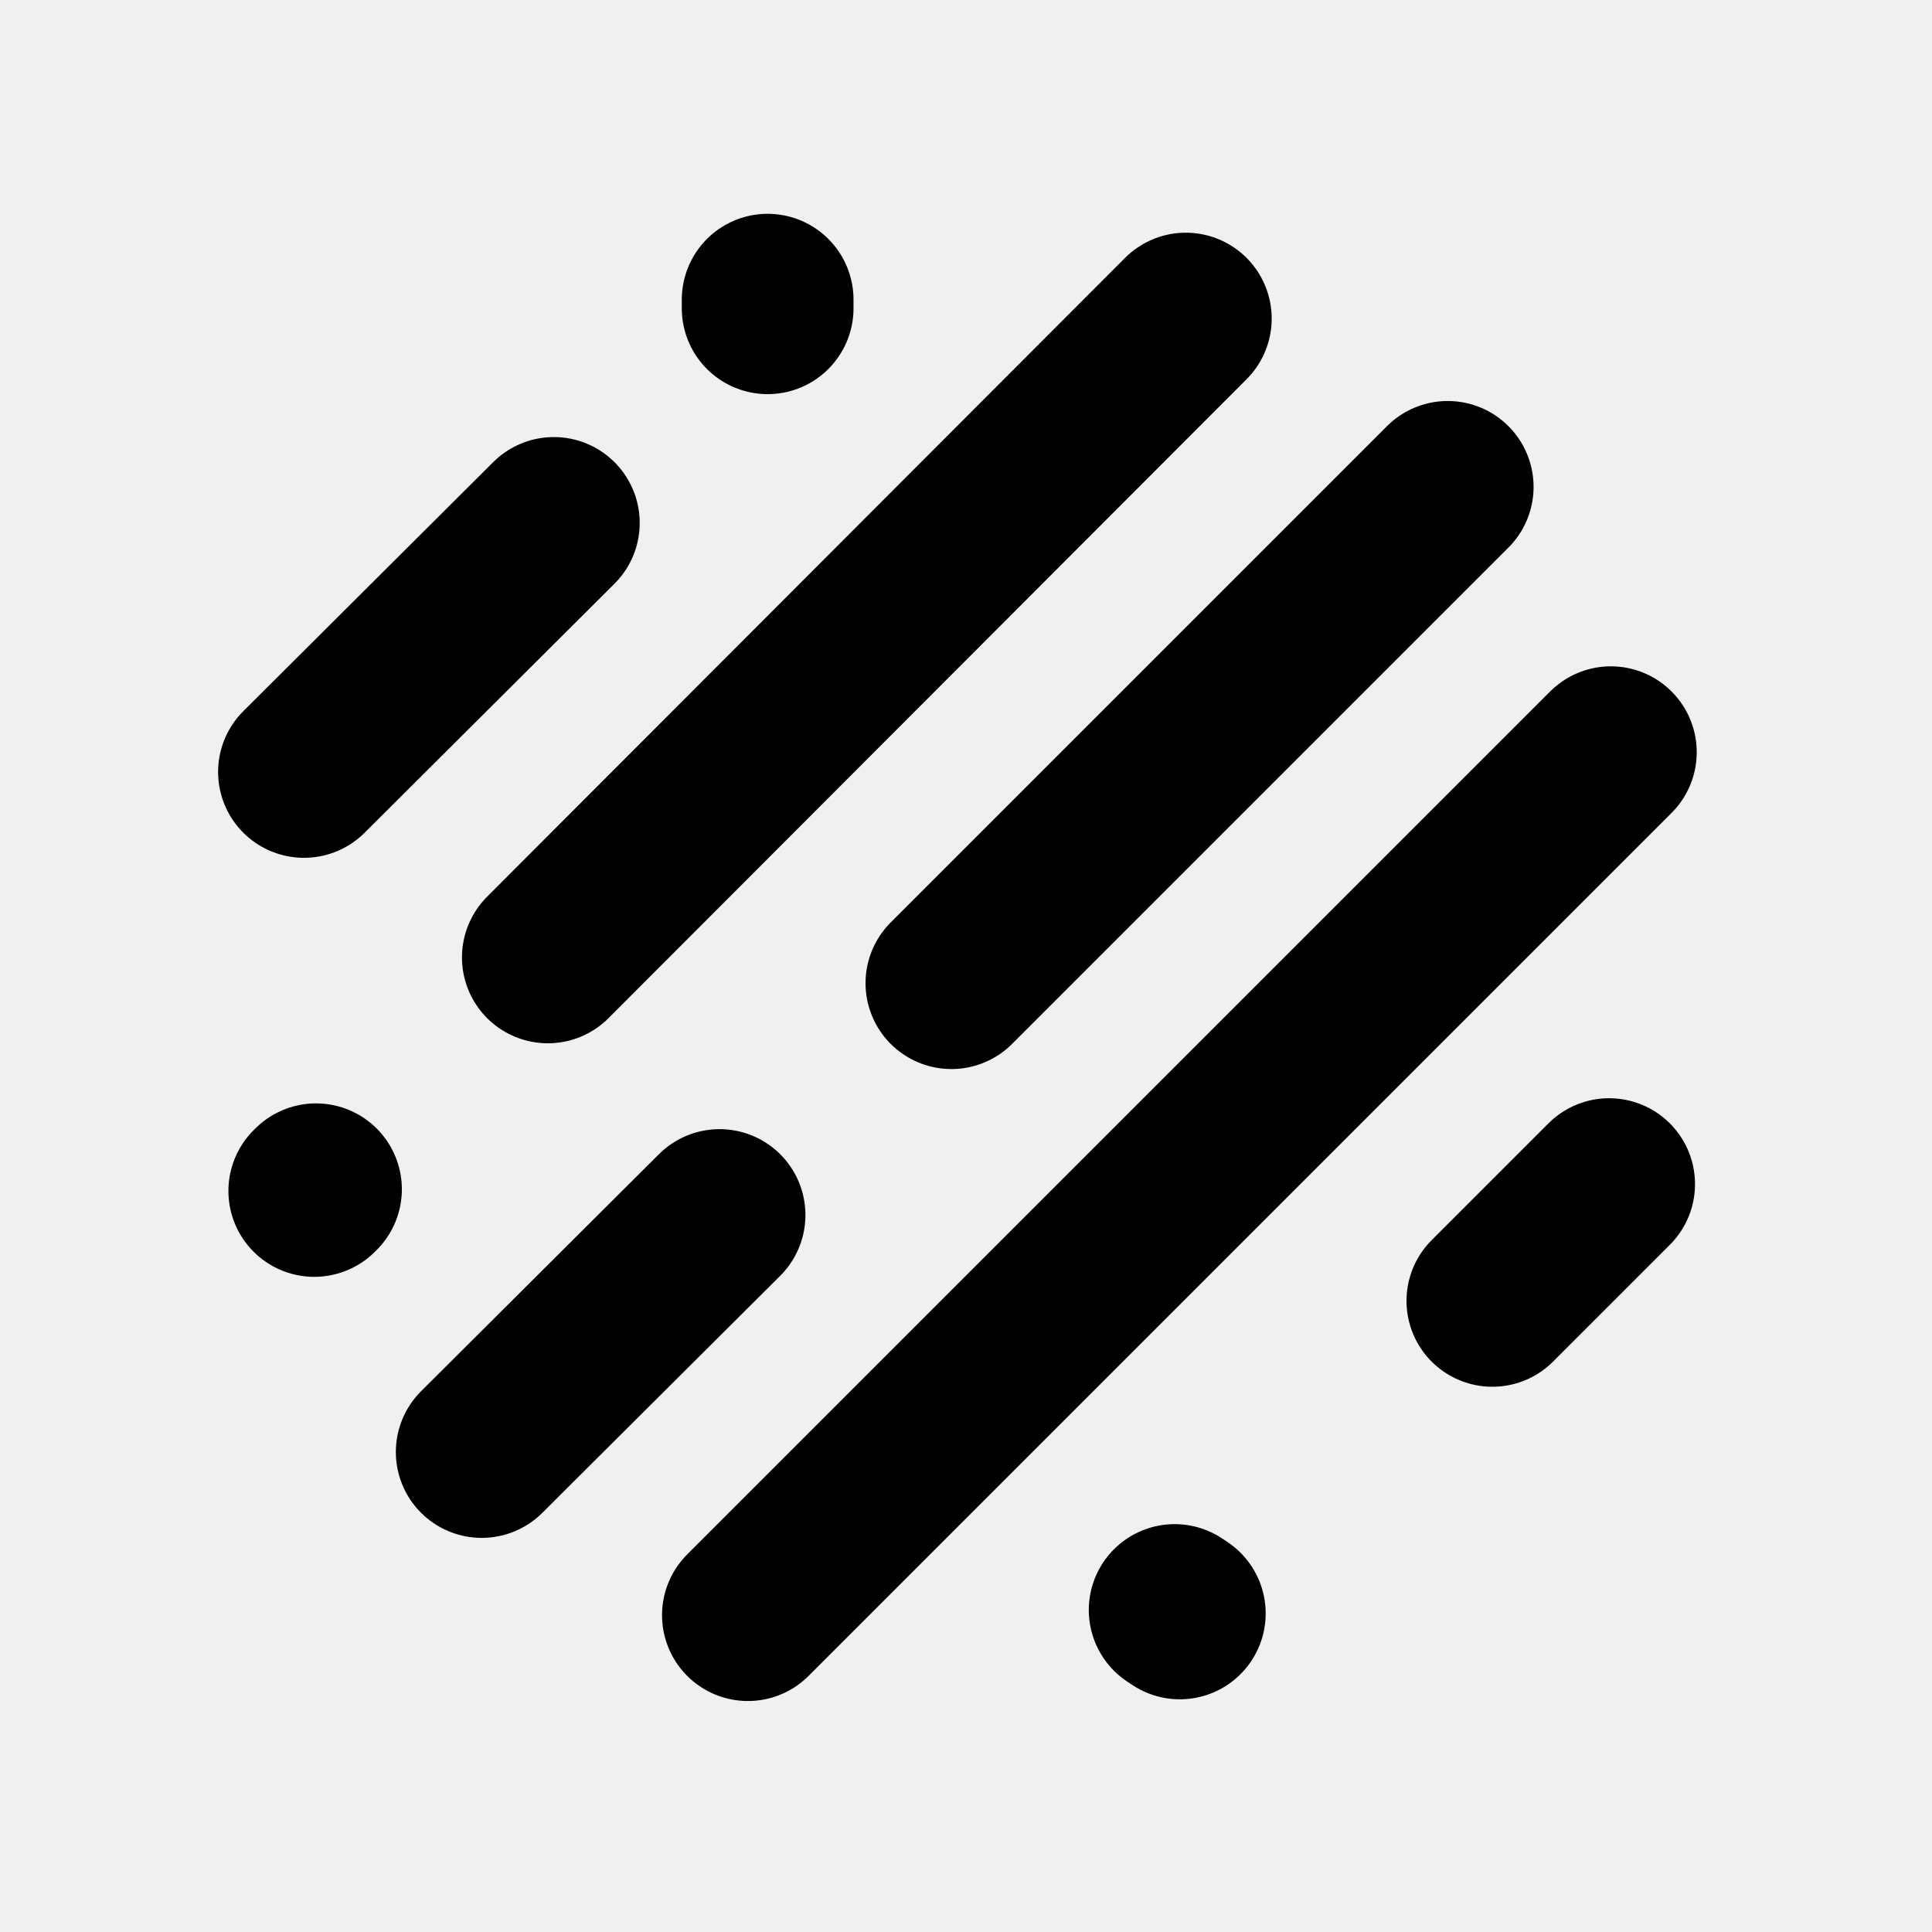
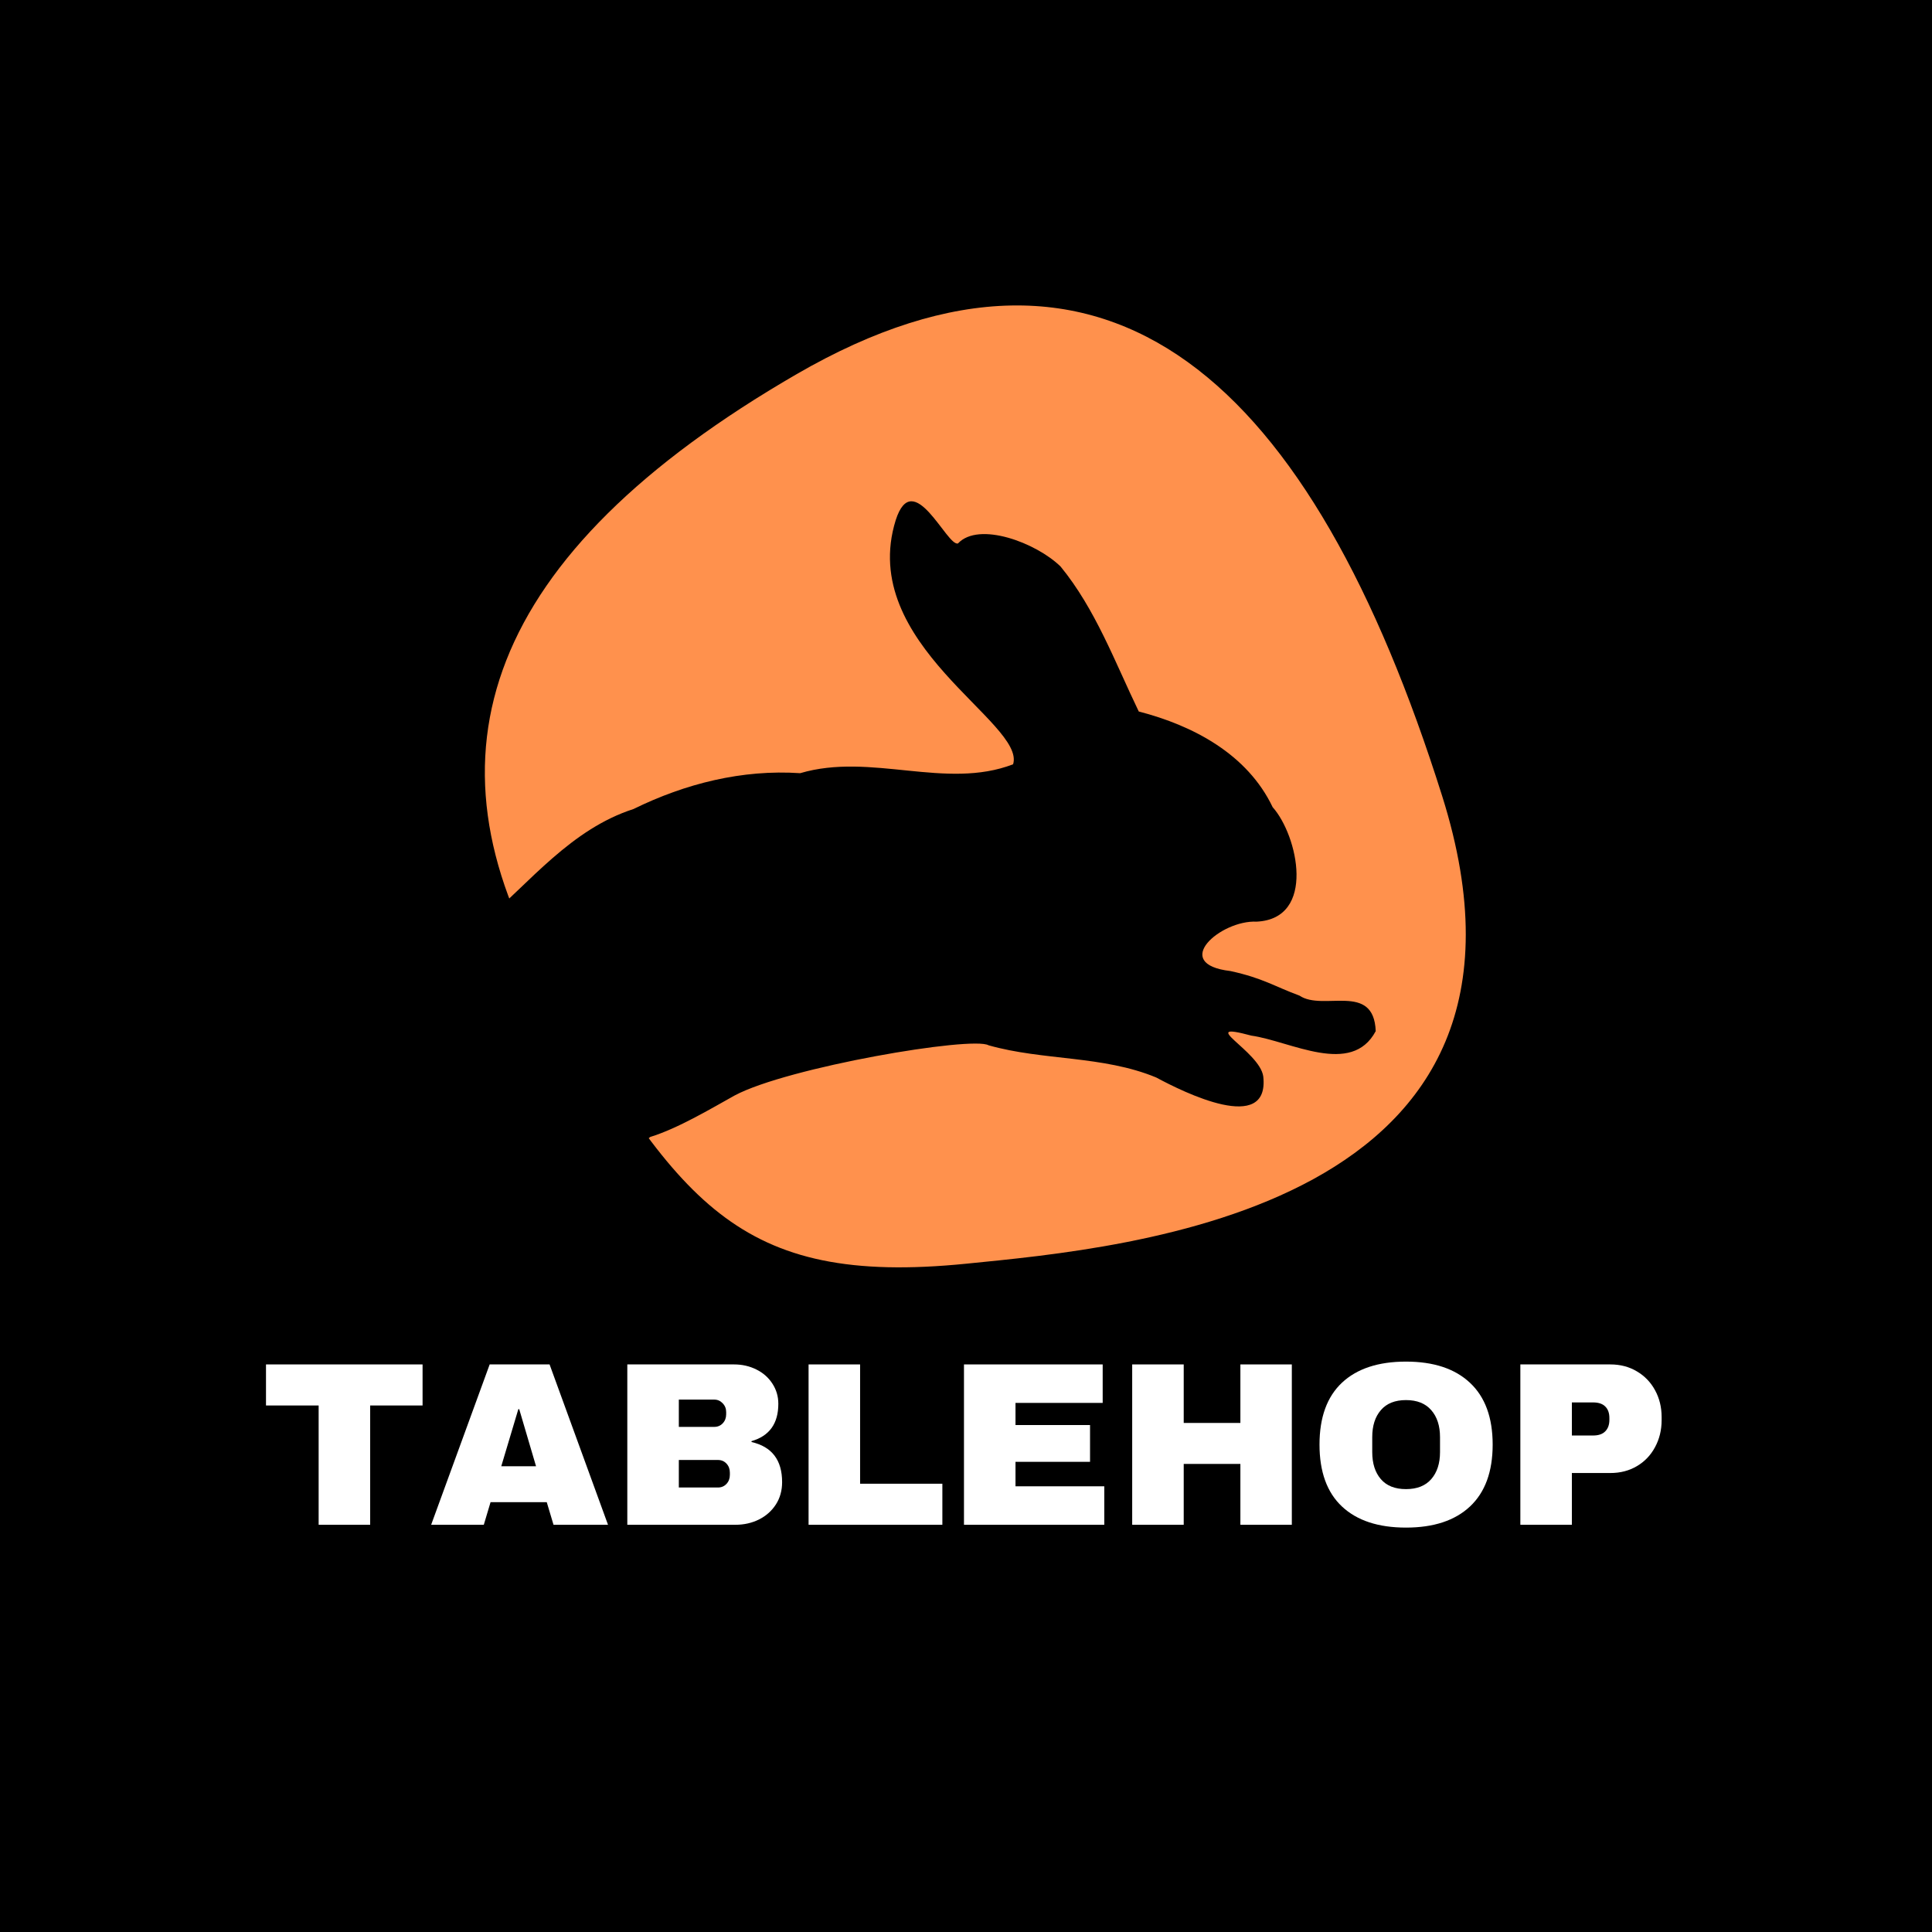
- <svg xmlns="http://www.w3.org/2000/svg" version="1.1" id="Layer_1" x="0px" y="0px" viewBox="0 0 225 225" style="enable-background:new 0 0 225 225;" xml:space="preserve">
-   <style type="text/css">
- 	.st0{fill:none;stroke:#000000;stroke-width:20;stroke-linecap:round;stroke-miterlimit:3;}
- </style>
-   <g transform="matrix( 1, 0, 0, 1, 0,0) ">
-     <g>
-       <path id="Layer0_0_1_STROKES" class="st0" d="M173.8,151.5l13.6-13.6 M35.4,89.9l29.1-29 M89.4,34.9v1 M137.4,187.9l-0.6-0.4     M36.6,138.7l0.2-0.2 M56.1,169.1l27.7-27.6 M63.8,111.5l74.3-74.4 M87.1,188.1L187.6,87.6 M110.8,114.5l57.8-57.8" />
+ <svg xmlns="http://www.w3.org/2000/svg" width="500" zoomAndPan="magnify" viewBox="0 0 375 375" height="500" preserveAspectRatio="xMidYMid meet" version="1.0">
+   <defs>
+     <g />
+     <clipPath id="79e48f3d7d">
+       <path d="M 57 97 L 267.082 97 L 267.082 271 L 57 271 Z M 57 97 " clip-rule="nonzero" />
+     </clipPath>
+   </defs>
+   <rect x="-37.5" width="450" fill="#ffffff" y="-37.5" height="450" fill-opacity="1" />
+   <rect x="-37.5" width="450" fill="#000000" y="-37.5" height="450" fill-opacity="1" />
+   <path fill="#ff914d" d="M 187.582 245.281 C 218.684 242.16 305.246 234.895 279.93 154.527 C 254.613 74.164 215.285 37.512 154.66 72.602 C 94.035 107.695 81.016 146.605 106.332 189.926 C 131.648 233.246 142.922 249.762 187.582 245.281 " fill-opacity="1" fill-rule="nonzero" />
+   <g clip-path="url(#79e48f3d7d)">
+     <path fill="#000000" d="M 173.855 100.969 C 166.352 125.078 199.164 140.27 196.641 148.348 C 183.551 153.387 169.074 146.008 155.32 150.074 C 144.051 149.32 133.016 152.094 122.961 157.031 C 110.875 160.938 102.934 171.145 93.688 179.137 C 86.867 182.227 84.848 191.383 80.289 194.852 C 73.059 193.844 55.625 194.242 64.598 207.297 C 67 211.988 75.91 219.75 79.543 216.277 C 74.859 221.902 70.156 219.07 67.113 225.969 C 62.977 234.215 62.102 243.91 58.238 252.055 C 57.195 257.871 58.73 274.004 66.031 270.344 C 80.355 261.512 69.461 231.703 103.992 234.613 C 112.988 233.758 119.328 225.82 126.215 220.68 C 131.57 219.035 138.008 215.18 142.578 212.641 C 152.836 207.141 188.738 201.055 191.883 202.891 C 202.488 205.898 214.027 204.836 224.414 209.137 C 229.746 212.008 246.461 220.309 245.199 208.93 C 244.516 204 231.895 198.062 242.879 201.012 C 250.508 202.09 262.32 208.992 267.027 200.141 C 266.652 190.559 256.824 196.355 252.23 193.25 C 247.246 191.406 245.156 189.863 238.832 188.48 C 227.066 187.105 236.945 178.539 243.93 178.891 C 255.512 178.32 251.918 162.145 247.02 156.668 C 242.113 146.387 231.609 140.832 221.035 138.102 C 216.41 128.52 212.645 118.25 205.863 109.969 C 201.137 105.34 189.996 101.152 185.945 105.48 C 183.828 106.176 177.25 90.371 173.855 100.969 Z M 173.855 100.969 " fill-opacity="1" fill-rule="nonzero" />
+   </g>
+   <g fill="#ffffff" fill-opacity="1">
+     <g transform="translate(50.58299, 295.9586)">
+       <g>
+         <path d="M 21.266 -23.156 L 21.266 0 L 11.266 0 L 11.266 -23.156 L 1.047 -23.156 L 1.047 -31.125 L 31.438 -31.125 L 31.438 -23.156 Z M 21.266 -23.156 " />
+       </g>
+     </g>
+   </g>
+   <g fill="#ffffff" fill-opacity="1">
+     <g transform="translate(83.23369, 295.9586)">
+       <g>
+         <path d="M 24.203 0 L 22.891 -4.391 L 11.984 -4.391 L 10.672 0 L 0.453 0 L 11.812 -31.125 L 23.438 -31.125 L 34.781 0 Z M 14.062 -11.359 L 20.812 -11.359 L 17.547 -22.438 L 17.375 -22.438 Z M 14.062 -11.359 " />
+       </g>
+     </g>
+   </g>
+   <g fill="#ffffff" fill-opacity="1">
+     <g transform="translate(118.4169, 295.9586)">
+       <g>
+         <path d="M 24.062 -31.125 C 25.633 -31.125 27.078 -30.797 28.391 -30.141 C 29.703 -29.492 30.738 -28.582 31.5 -27.406 C 32.27 -26.227 32.656 -24.922 32.656 -23.484 C 32.656 -19.648 30.922 -17.234 27.453 -16.234 L 27.453 -16.062 C 31.41 -15.156 33.391 -12.562 33.391 -8.281 C 33.391 -6.645 32.988 -5.203 32.188 -3.953 C 31.383 -2.703 30.289 -1.727 28.906 -1.031 C 27.52 -0.344 26 0 24.344 0 L 3.344 0 L 3.344 -31.125 Z M 13.344 -19 L 20.219 -19 C 20.883 -19 21.438 -19.234 21.875 -19.703 C 22.312 -20.172 22.531 -20.75 22.531 -21.438 L 22.531 -21.891 C 22.531 -22.555 22.301 -23.125 21.844 -23.594 C 21.395 -24.062 20.852 -24.297 20.219 -24.297 L 13.344 -24.297 Z M 13.344 -7.234 L 20.938 -7.234 C 21.602 -7.234 22.156 -7.469 22.594 -7.938 C 23.031 -8.406 23.25 -8.988 23.25 -9.688 L 23.25 -10.125 C 23.25 -10.82 23.031 -11.406 22.594 -11.875 C 22.156 -12.344 21.602 -12.578 20.938 -12.578 L 13.344 -12.578 Z M 13.344 -7.234 " />
+       </g>
+     </g>
+   </g>
+   <g fill="#ffffff" fill-opacity="1">
+     <g transform="translate(153.6, 295.9586)">
+       <g>
+         <path d="M 3.344 -31.125 L 13.344 -31.125 L 13.344 -7.969 L 29.312 -7.969 L 29.312 0 L 3.344 0 Z M 3.344 -31.125 " />
+       </g>
+     </g>
+   </g>
+   <g fill="#ffffff" fill-opacity="1">
+     <g transform="translate(183.7635, 295.9586)">
+       <g>
+         <path d="M 3.344 -31.125 L 30.266 -31.125 L 30.266 -23.656 L 13.344 -23.656 L 13.344 -19.359 L 27.812 -19.359 L 27.812 -12.219 L 13.344 -12.219 L 13.344 -7.469 L 30.578 -7.469 L 30.578 0 L 3.344 0 Z M 3.344 -31.125 " />
+       </g>
+     </g>
+   </g>
+   <g fill="#ffffff" fill-opacity="1">
+     <g transform="translate(216.4142, 295.9586)">
+       <g>
+         <path d="M 24.344 0 L 24.344 -11.812 L 13.344 -11.812 L 13.344 0 L 3.344 0 L 3.344 -31.125 L 13.344 -31.125 L 13.344 -19.766 L 24.344 -19.766 L 24.344 -31.125 L 34.328 -31.125 L 34.328 0 Z M 24.344 0 " />
+       </g>
+     </g>
+   </g>
+   <g fill="#ffffff" fill-opacity="1">
+     <g transform="translate(254.0846, 295.9586)">
+       <g>
+         <path d="M 18.812 -31.672 C 24.188 -31.672 28.332 -30.297 31.25 -27.547 C 34.176 -24.805 35.641 -20.812 35.641 -15.562 C 35.641 -10.312 34.176 -6.312 31.25 -3.562 C 28.332 -0.82 24.188 0.547 18.812 0.547 C 13.445 0.547 9.305 -0.816 6.391 -3.547 C 3.484 -6.273 2.031 -10.281 2.031 -15.562 C 2.031 -20.844 3.484 -24.848 6.391 -27.578 C 9.305 -30.305 13.445 -31.672 18.812 -31.672 Z M 18.812 -24.203 C 16.676 -24.203 15.051 -23.551 13.938 -22.25 C 12.82 -20.957 12.266 -19.211 12.266 -17.016 L 12.266 -14.109 C 12.266 -11.91 12.82 -10.16 13.938 -8.859 C 15.051 -7.566 16.676 -6.922 18.812 -6.922 C 20.957 -6.922 22.594 -7.566 23.719 -8.859 C 24.852 -10.16 25.422 -11.91 25.422 -14.109 L 25.422 -17.016 C 25.422 -19.211 24.852 -20.957 23.719 -22.25 C 22.594 -23.551 20.957 -24.203 18.812 -24.203 Z M 18.812 -24.203 " />
+       </g>
+     </g>
+   </g>
+   <g fill="#ffffff" fill-opacity="1">
+     <g transform="translate(291.755, 295.9586)">
+       <g>
+         <path d="M 20.812 -31.125 C 22.738 -31.125 24.453 -30.676 25.953 -29.781 C 27.461 -28.895 28.641 -27.676 29.484 -26.125 C 30.336 -24.57 30.766 -22.828 30.766 -20.891 L 30.766 -20.312 C 30.766 -18.383 30.336 -16.633 29.484 -15.062 C 28.641 -13.488 27.461 -12.258 25.953 -11.375 C 24.453 -10.488 22.738 -10.047 20.812 -10.047 L 13.344 -10.047 L 13.344 0 L 3.344 0 L 3.344 -31.125 Z M 13.344 -17.328 L 17.453 -17.328 C 18.516 -17.328 19.305 -17.598 19.828 -18.141 C 20.359 -18.68 20.625 -19.422 20.625 -20.359 L 20.625 -20.719 C 20.625 -21.688 20.359 -22.43 19.828 -22.953 C 19.305 -23.484 18.516 -23.75 17.453 -23.75 L 13.344 -23.75 Z M 13.344 -17.328 " />
+       </g>
    </g>
  </g>
</svg>
